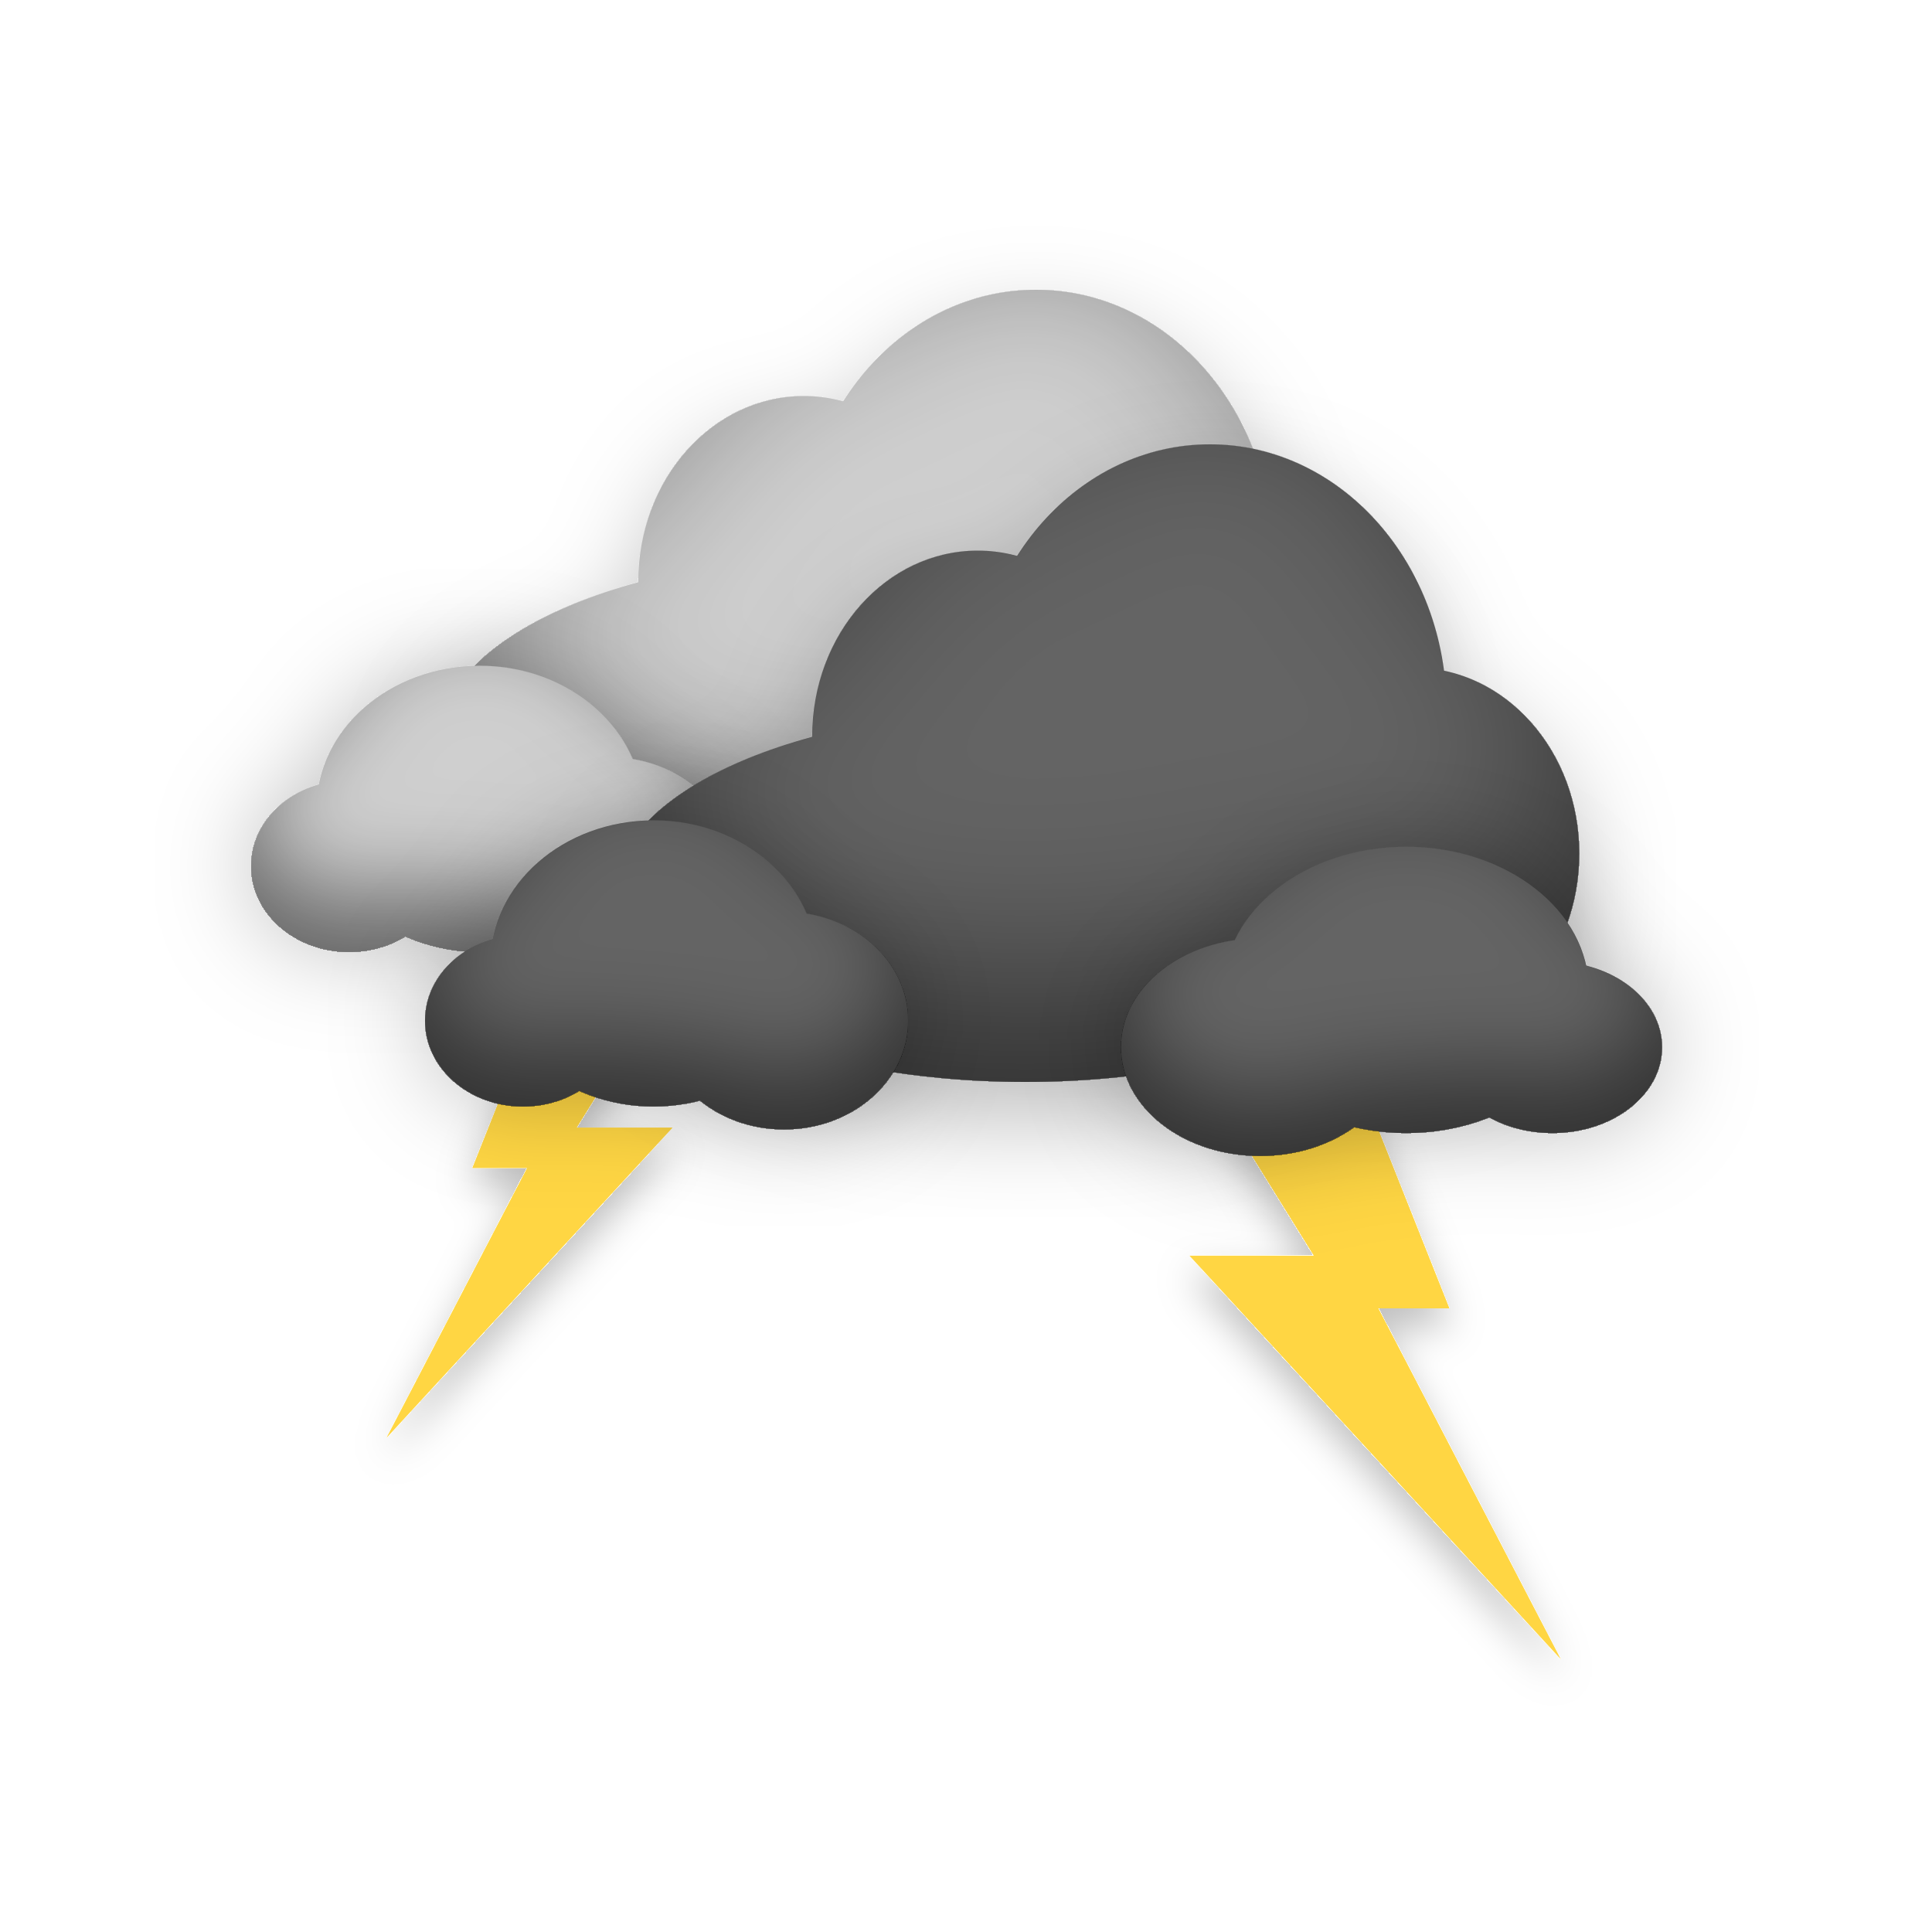
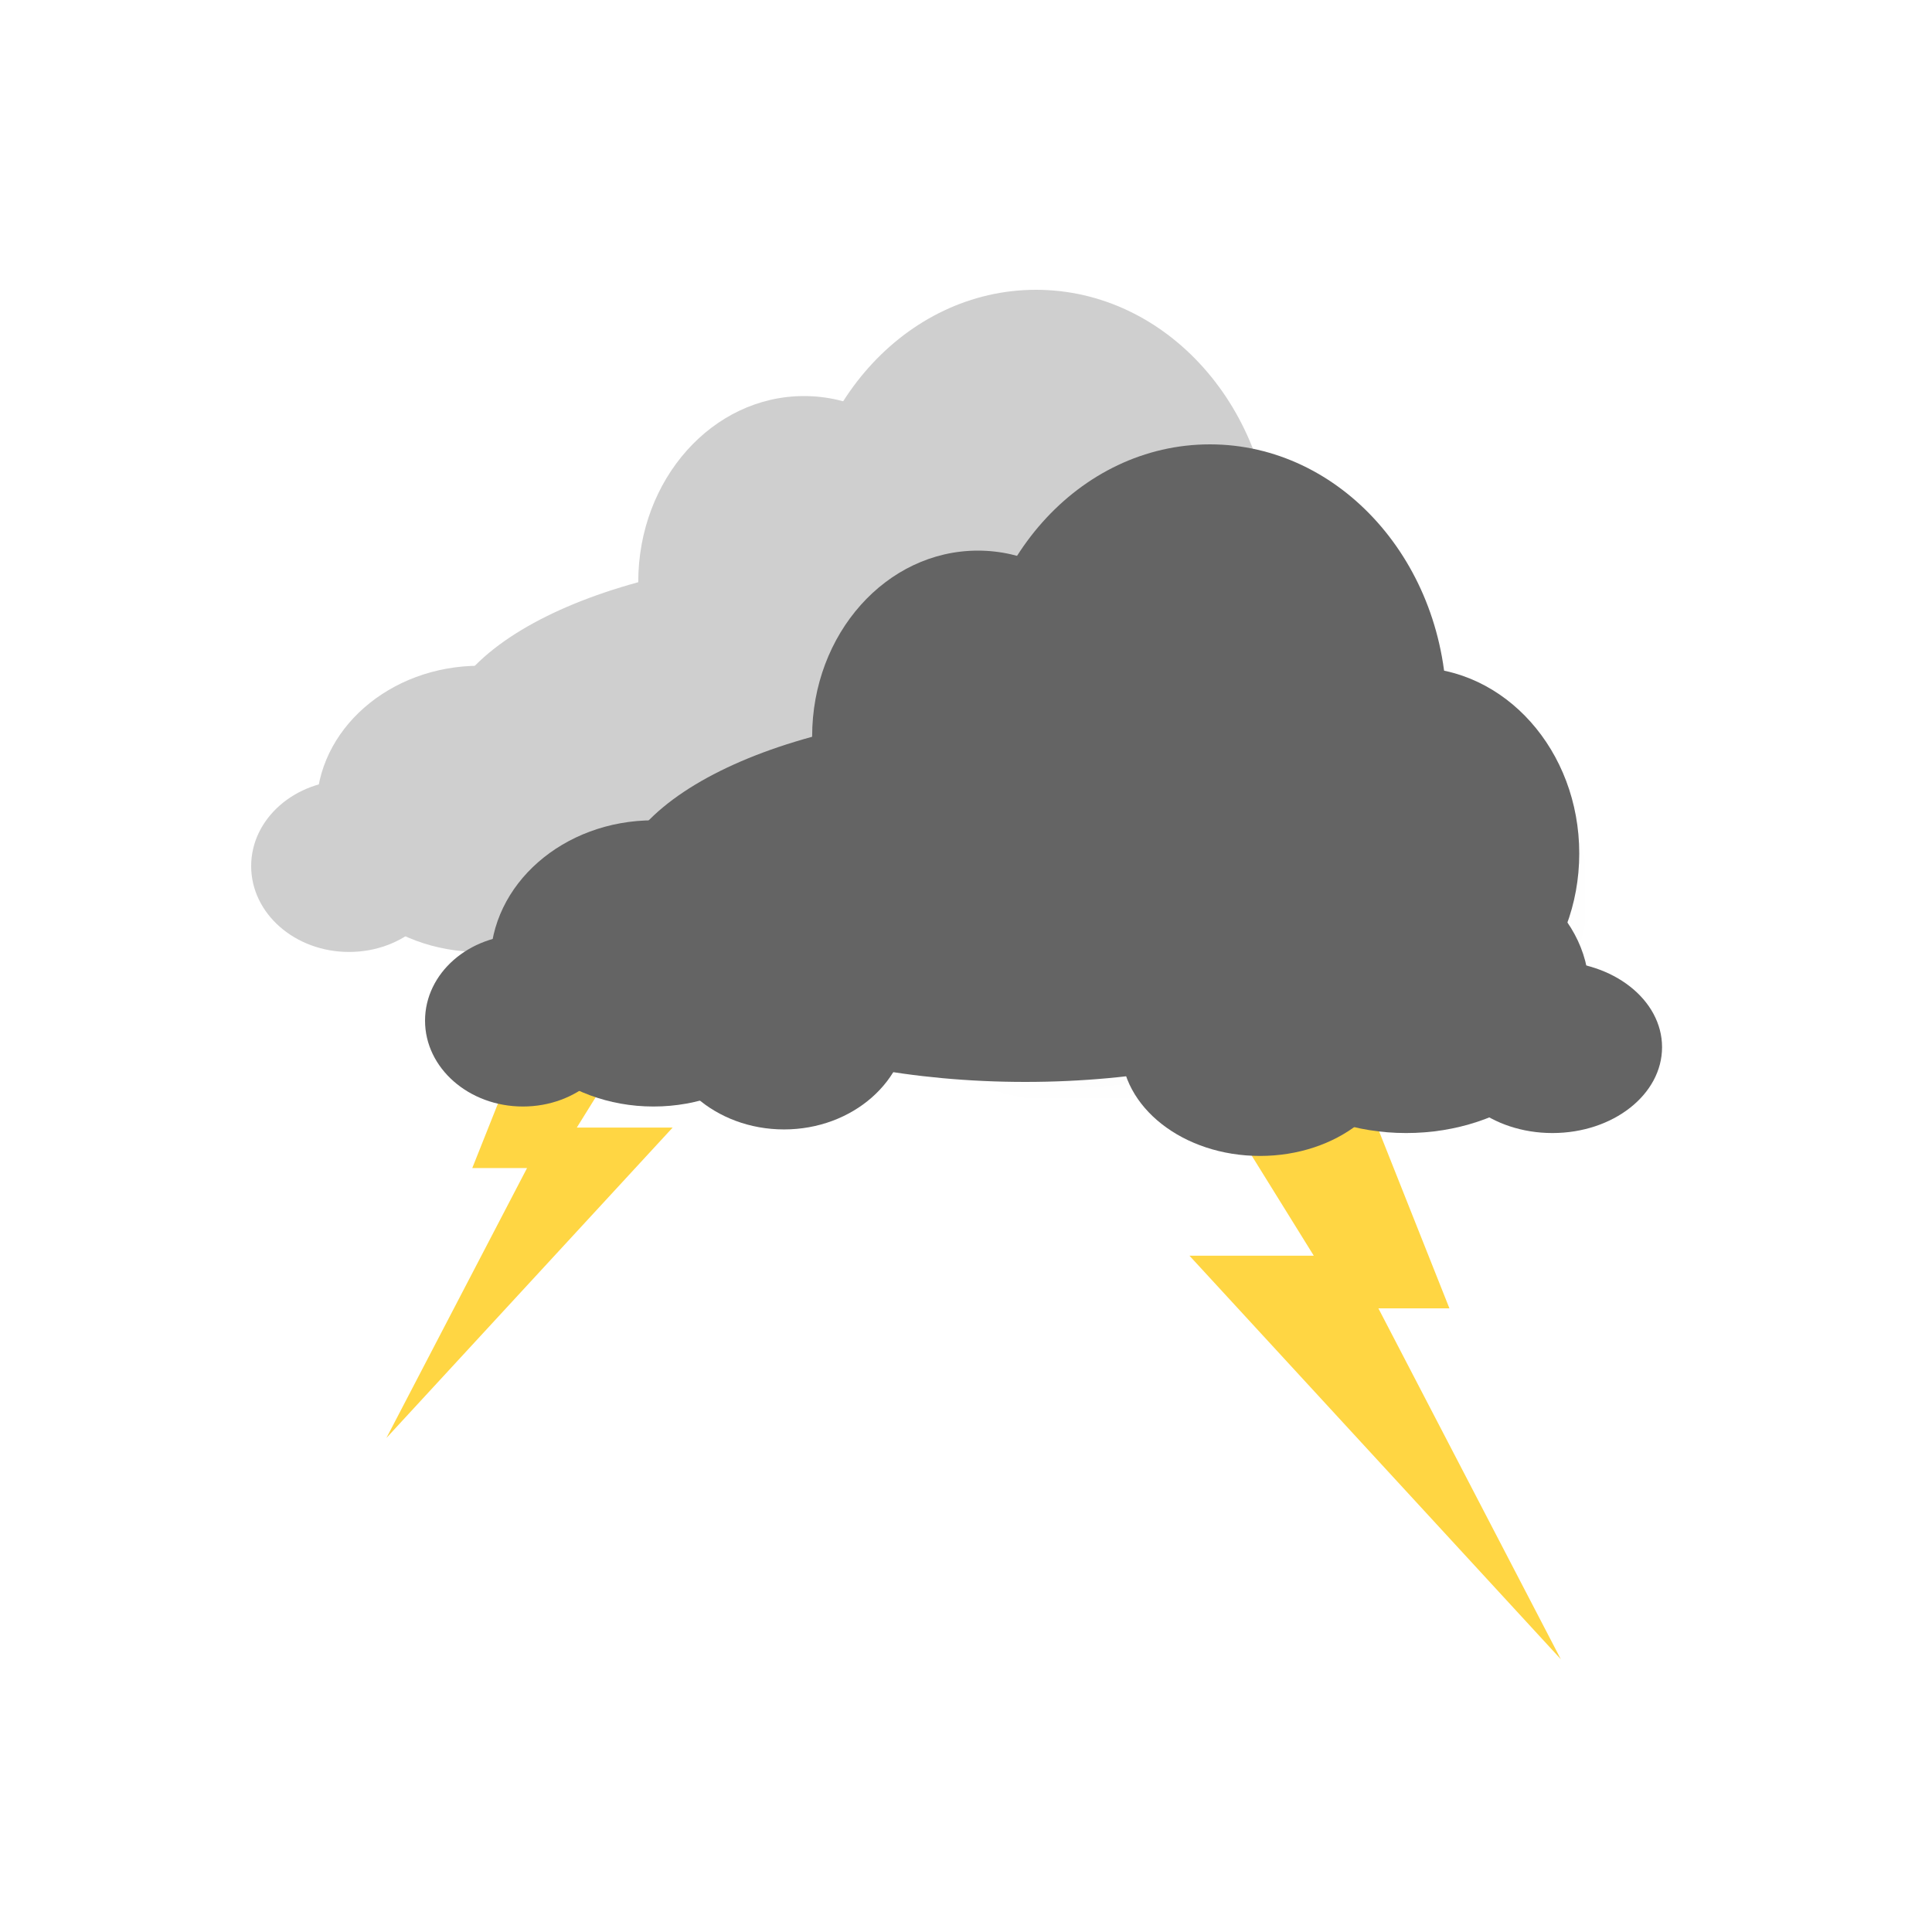
<svg xmlns="http://www.w3.org/2000/svg" width="100" height="100" viewBox="0 0 100 100" fill="none">
-   <g filter="url(#filter0_d_207_667)">
-     <path d="M24.445 60.458L29.405 48H36.298L29.856 58.362H34.817L20 74.43L27.28 60.458H24.445Z" fill="#FFD643" />
-     <path d="M75.022 67.72L68.587 51.524H59.645L68.002 64.996H61.567L80.789 85.883L71.345 67.72H75.022Z" fill="#FFD643" />
-   </g>
-   <g filter="url(#filter1_di_207_667)">
-     <path d="M65.879 28.75C65.879 36.344 60.393 42.5 53.624 42.5C46.856 42.5 41.37 36.344 41.37 28.75C41.37 21.156 46.856 15 53.624 15C60.393 15 65.879 21.156 65.879 28.75Z" fill="#CFCFCF" />
-     <path d="M72.742 36.175C72.742 41.491 68.901 45.8 64.164 45.8C59.426 45.8 55.585 41.491 55.585 36.175C55.585 30.859 59.426 26.55 64.164 26.55C68.901 26.55 72.742 30.859 72.742 36.175Z" fill="#CFCFCF" />
-     <path d="M50.193 30.125C50.193 35.441 46.352 39.75 41.615 39.75C36.877 39.75 33.036 35.441 33.036 30.125C33.036 24.809 36.877 20.5 41.615 20.5C46.352 20.5 50.193 24.809 50.193 30.125Z" fill="#CFCFCF" />
-     <path d="M65.389 38.375C65.389 43.691 55.842 48 44.066 48C32.289 48 22.742 43.691 22.742 38.375C22.742 33.059 32.289 28.75 44.066 28.75C55.842 28.75 65.389 33.059 65.389 38.375Z" fill="#CFCFCF" />
-   </g>
-   <g filter="url(#filter2_di_207_667)">
-     <path d="M38 44.829C38 47.938 35.126 50.459 31.581 50.459C28.036 50.459 25.162 47.938 25.162 44.829C25.162 41.72 28.036 39.199 31.581 39.199C35.126 39.199 38 41.72 38 44.829Z" fill="#CFCFCF" />
-     <path d="M23.135 44.829C23.135 47.283 20.866 49.273 18.068 49.273C15.269 49.273 13 47.283 13 44.829C13 42.374 15.269 40.384 18.068 40.384C20.866 40.384 23.135 42.374 23.135 44.829Z" fill="#CFCFCF" />
-     <path d="M33.27 41.866C33.27 45.957 29.489 49.273 24.824 49.273C20.16 49.273 16.378 45.957 16.378 41.866C16.378 37.775 20.16 34.459 24.824 34.459C29.489 34.459 33.27 37.775 33.27 41.866Z" fill="#CFCFCF" />
-   </g>
-   <g filter="url(#filter3_di_207_667)">
+   <path d="M24.445 60.458L29.405 48H36.298L29.856 58.362H34.817L20 74.43L27.28 60.458H24.445Z" fill="#FFD643" />
+   <path d="M75.022 67.72L68.587 51.524H59.645L68.002 64.996H61.567L80.789 85.883L71.345 67.72H75.022Z" fill="#FFD643" />
+   <path d="M65.879 28.75C65.879 36.344 60.393 42.5 53.624 42.5C46.856 42.5 41.37 36.344 41.37 28.75C41.37 21.156 46.856 15 53.624 15C60.393 15 65.879 21.156 65.879 28.75Z" fill="#CFCFCF" />
+   <path d="M72.742 36.175C72.742 41.491 68.901 45.8 64.164 45.8C59.426 45.8 55.585 41.491 55.585 36.175C55.585 30.859 59.426 26.55 64.164 26.55C68.901 26.55 72.742 30.859 72.742 36.175Z" fill="#CFCFCF" />
+   <path d="M50.193 30.125C50.193 35.441 46.352 39.75 41.615 39.75C36.877 39.75 33.036 35.441 33.036 30.125C33.036 24.809 36.877 20.5 41.615 20.5C46.352 20.5 50.193 24.809 50.193 30.125Z" fill="#CFCFCF" />
+   <path d="M65.389 38.375C65.389 43.691 55.842 48 44.066 48C32.289 48 22.742 43.691 22.742 38.375C22.742 33.059 32.289 28.75 44.066 28.75C55.842 28.75 65.389 33.059 65.389 38.375Z" fill="#CFCFCF" />
+   <path d="M38 44.829C38 47.938 35.126 50.459 31.581 50.459C28.036 50.459 25.162 47.938 25.162 44.829C25.162 41.72 28.036 39.199 31.581 39.199C35.126 39.199 38 41.72 38 44.829Z" fill="#CFCFCF" />
+   <path d="M23.135 44.829C23.135 47.283 20.866 49.273 18.068 49.273C15.269 49.273 13 47.283 13 44.829C13 42.374 15.269 40.384 18.068 40.384C20.866 40.384 23.135 42.374 23.135 44.829Z" fill="#CFCFCF" />
+   <path d="M33.27 41.866C33.27 45.957 29.489 49.273 24.824 49.273C20.16 49.273 16.378 45.957 16.378 41.866C16.378 37.775 20.16 34.459 24.824 34.459C29.489 34.459 33.27 37.775 33.27 41.866Z" fill="#CFCFCF" />
+   <g filter="url(#filter0_di_736_355)">
    <path d="M49.028 46.202C49.028 49.311 52.247 51.831 56.218 51.831C60.188 51.831 63.407 49.311 63.407 46.202C63.407 43.093 60.188 40.572 56.218 40.572C52.247 40.572 49.028 43.093 49.028 46.202Z" fill="#CFCFCF" />
    <path d="M65.677 46.202C65.677 48.657 68.218 50.646 71.353 50.646C74.487 50.646 77.028 48.657 77.028 46.202C77.028 43.747 74.487 41.758 71.353 41.758C68.218 41.758 65.677 43.747 65.677 46.202Z" fill="#CFCFCF" />
    <path d="M54.326 43.239C54.326 47.33 58.561 50.646 63.785 50.646C69.009 50.646 73.245 47.33 73.245 43.239C73.245 39.148 69.009 35.831 63.785 35.831C58.561 35.831 54.326 39.148 54.326 43.239Z" fill="#CFCFCF" />
  </g>
-   <g filter="url(#filter4_di_207_667)">
-     <path d="M74.879 36.75C74.879 44.344 69.393 50.5 62.624 50.5C55.856 50.5 50.37 44.344 50.37 36.75C50.37 29.156 55.856 23 62.624 23C69.393 23 74.879 29.156 74.879 36.75Z" fill="#646464" />
-     <path d="M81.742 44.175C81.742 49.491 77.901 53.8 73.164 53.8C68.426 53.8 64.585 49.491 64.585 44.175C64.585 38.859 68.426 34.55 73.164 34.55C77.901 34.55 81.742 38.859 81.742 44.175Z" fill="#646464" />
-     <path d="M59.193 38.125C59.193 43.441 55.352 47.75 50.615 47.75C45.877 47.75 42.036 43.441 42.036 38.125C42.036 32.809 45.877 28.5 50.615 28.5C55.352 28.5 59.193 32.809 59.193 38.125Z" fill="#646464" />
-     <path d="M74.389 46.375C74.389 51.691 64.842 56 53.066 56C41.289 56 31.742 51.691 31.742 46.375C31.742 41.059 41.289 36.75 53.066 36.75C64.842 36.75 74.389 41.059 74.389 46.375Z" fill="#646464" />
-   </g>
-   <g filter="url(#filter5_di_207_667)">
-     <path d="M47 52.829C47 55.938 44.126 58.459 40.581 58.459C37.036 58.459 34.162 55.938 34.162 52.829C34.162 49.72 37.036 47.199 40.581 47.199C44.126 47.199 47 49.72 47 52.829Z" fill="#646464" />
-     <path d="M32.135 52.829C32.135 55.283 29.866 57.273 27.068 57.273C24.269 57.273 22 55.283 22 52.829C22 50.374 24.269 48.384 27.068 48.384C29.866 48.384 32.135 50.374 32.135 52.829Z" fill="#646464" />
-     <path d="M42.27 49.866C42.27 53.957 38.489 57.273 33.824 57.273C29.16 57.273 25.378 53.957 25.378 49.866C25.378 45.775 29.16 42.459 33.824 42.459C38.489 42.459 42.27 45.775 42.27 49.866Z" fill="#646464" />
-   </g>
-   <g filter="url(#filter6_di_207_667)">
-     <path d="M58.028 54.202C58.028 57.311 61.247 59.831 65.218 59.831C69.188 59.831 72.407 57.311 72.407 54.202C72.407 51.093 69.188 48.572 65.218 48.572C61.247 48.572 58.028 51.093 58.028 54.202Z" fill="#646464" />
-     <path d="M74.677 54.202C74.677 56.657 77.218 58.646 80.353 58.646C83.487 58.646 86.028 56.657 86.028 54.202C86.028 51.747 83.487 49.758 80.353 49.758C77.218 49.758 74.677 51.747 74.677 54.202Z" fill="#646464" />
-     <path d="M63.326 51.239C63.326 55.33 67.561 58.646 72.785 58.646C78.009 58.646 82.245 55.33 82.245 51.239C82.245 47.148 78.009 43.831 72.785 43.831C67.561 43.831 63.326 47.148 63.326 51.239Z" fill="#646464" />
-   </g>
+   <path d="M74.879 36.75C74.879 44.344 69.393 50.5 62.624 50.5C55.856 50.5 50.37 44.344 50.37 36.75C50.37 29.156 55.856 23 62.624 23C69.393 23 74.879 29.156 74.879 36.75Z" fill="#646464" />
+   <path d="M81.742 44.175C81.742 49.491 77.901 53.8 73.164 53.8C68.426 53.8 64.585 49.491 64.585 44.175C64.585 38.859 68.426 34.55 73.164 34.55C77.901 34.55 81.742 38.859 81.742 44.175Z" fill="#646464" />
+   <path d="M59.193 38.125C59.193 43.441 55.352 47.75 50.615 47.75C45.877 47.75 42.036 43.441 42.036 38.125C42.036 32.809 45.877 28.5 50.615 28.5C55.352 28.5 59.193 32.809 59.193 38.125Z" fill="#646464" />
+   <path d="M74.389 46.375C74.389 51.691 64.842 56 53.066 56C41.289 56 31.742 51.691 31.742 46.375C31.742 41.059 41.289 36.75 53.066 36.75C64.842 36.75 74.389 41.059 74.389 46.375Z" fill="#646464" />
+   <path d="M47 52.829C47 55.938 44.126 58.459 40.581 58.459C37.036 58.459 34.162 55.938 34.162 52.829C34.162 49.72 37.036 47.199 40.581 47.199C44.126 47.199 47 49.72 47 52.829Z" fill="#646464" />
+   <path d="M32.135 52.829C32.135 55.283 29.866 57.273 27.068 57.273C24.269 57.273 22 55.283 22 52.829C22 50.374 24.269 48.384 27.068 48.384C29.866 48.384 32.135 50.374 32.135 52.829Z" fill="#646464" />
+   <path d="M42.27 49.866C42.27 53.957 38.489 57.273 33.824 57.273C29.16 57.273 25.378 53.957 25.378 49.866C25.378 45.775 29.16 42.459 33.824 42.459C38.489 42.459 42.27 45.775 42.27 49.866Z" fill="#646464" />
+   <path d="M58.028 54.202C58.028 57.311 61.247 59.831 65.218 59.831C69.188 59.831 72.407 57.311 72.407 54.202C72.407 51.093 69.188 48.572 65.218 48.572C61.247 48.572 58.028 51.093 58.028 54.202Z" fill="#646464" />
+   <path d="M74.677 54.202C74.677 56.657 77.218 58.646 80.353 58.646C83.487 58.646 86.028 56.657 86.028 54.202C86.028 51.747 83.487 49.758 80.353 49.758C77.218 49.758 74.677 51.747 74.677 54.202Z" fill="#646464" />
+   <path d="M63.326 51.239C63.326 55.33 67.561 58.646 72.785 58.646C78.009 58.646 82.245 55.33 82.245 51.239C82.245 47.148 78.009 43.831 72.785 43.831C67.561 43.831 63.326 47.148 63.326 51.239Z" fill="#646464" />
  <defs>
-     <filter id="filter0_d_207_667" x="18" y="47" width="64.789" height="41.883" filterUnits="userSpaceOnUse" color-interpolation-filters="sRGB">
-       <feFlood flood-opacity="0" result="BackgroundImageFix" />
-       <feColorMatrix in="SourceAlpha" type="matrix" values="0 0 0 0 0 0 0 0 0 0 0 0 0 0 0 0 0 0 127 0" result="hardAlpha" />
-       <feOffset dy="1" />
-       <feGaussianBlur stdDeviation="1" />
-       <feComposite in2="hardAlpha" operator="out" />
-       <feColorMatrix type="matrix" values="0 0 0 0 0 0 0 0 0 0 0 0 0 0 0 0 0 0 0.25 0" />
-       <feBlend mode="normal" in2="BackgroundImageFix" result="effect1_dropShadow_207_667" />
-       <feBlend mode="normal" in="SourceGraphic" in2="effect1_dropShadow_207_667" result="shape" />
-     </filter>
-     <filter id="filter1_di_207_667" x="17.742" y="10" width="60" height="45" filterUnits="userSpaceOnUse" color-interpolation-filters="sRGB">
-       <feFlood flood-opacity="0" result="BackgroundImageFix" />
-       <feColorMatrix in="SourceAlpha" type="matrix" values="0 0 0 0 0 0 0 0 0 0 0 0 0 0 0 0 0 0 127 0" result="hardAlpha" />
-       <feOffset dy="2" />
-       <feGaussianBlur stdDeviation="2.5" />
-       <feComposite in2="hardAlpha" operator="out" />
-       <feColorMatrix type="matrix" values="0 0 0 0 0 0 0 0 0 0 0 0 0 0 0 0 0 0 0.25 0" />
-       <feBlend mode="normal" in2="BackgroundImageFix" result="effect1_dropShadow_207_667" />
-       <feBlend mode="normal" in="SourceGraphic" in2="effect1_dropShadow_207_667" result="shape" />
-       <feColorMatrix in="SourceAlpha" type="matrix" values="0 0 0 0 0 0 0 0 0 0 0 0 0 0 0 0 0 0 127 0" result="hardAlpha" />
-       <feOffset dy="-5" />
-       <feGaussianBlur stdDeviation="5" />
-       <feComposite in2="hardAlpha" operator="arithmetic" k2="-1" k3="1" />
-       <feColorMatrix type="matrix" values="0 0 0 0 0 0 0 0 0 0 0 0 0 0 0 0 0 0 0.5 0" />
-       <feBlend mode="normal" in2="shape" result="effect2_innerShadow_207_667" />
-     </filter>
-     <filter id="filter2_di_207_667" x="8" y="29.459" width="35" height="26" filterUnits="userSpaceOnUse" color-interpolation-filters="sRGB">
+     <filter id="filter0_di_736_355" x="44.028" y="30.831" width="38" height="26" filterUnits="userSpaceOnUse" color-interpolation-filters="sRGB">
      <feFlood flood-opacity="0" result="BackgroundImageFix" />
      <feColorMatrix in="SourceAlpha" type="matrix" values="0 0 0 0 0 0 0 0 0 0 0 0 0 0 0 0 0 0 127 0" result="hardAlpha" />
      <feOffset />
      <feGaussianBlur stdDeviation="2.5" />
      <feComposite in2="hardAlpha" operator="out" />
      <feColorMatrix type="matrix" values="0 0 0 0 0 0 0 0 0 0 0 0 0 0 0 0 0 0 0.25 0" />
-       <feBlend mode="normal" in2="BackgroundImageFix" result="effect1_dropShadow_207_667" />
-       <feBlend mode="normal" in="SourceGraphic" in2="effect1_dropShadow_207_667" result="shape" />
+       <feBlend mode="normal" in2="BackgroundImageFix" result="effect1_dropShadow_736_355" />
+       <feBlend mode="normal" in="SourceGraphic" in2="effect1_dropShadow_736_355" result="shape" />
      <feColorMatrix in="SourceAlpha" type="matrix" values="0 0 0 0 0 0 0 0 0 0 0 0 0 0 0 0 0 0 127 0" result="hardAlpha" />
      <feOffset dy="-2.75" />
      <feGaussianBlur stdDeviation="2.5" />
      <feComposite in2="hardAlpha" operator="arithmetic" k2="-1" k3="1" />
      <feColorMatrix type="matrix" values="0 0 0 0 0 0 0 0 0 0 0 0 0 0 0 0 0 0 0.5 0" />
-       <feBlend mode="normal" in2="shape" result="effect2_innerShadow_207_667" />
-     </filter>
-     <filter id="filter3_di_207_667" x="44.028" y="30.831" width="38" height="26" filterUnits="userSpaceOnUse" color-interpolation-filters="sRGB">
-       <feFlood flood-opacity="0" result="BackgroundImageFix" />
-       <feColorMatrix in="SourceAlpha" type="matrix" values="0 0 0 0 0 0 0 0 0 0 0 0 0 0 0 0 0 0 127 0" result="hardAlpha" />
-       <feOffset />
-       <feGaussianBlur stdDeviation="2.5" />
-       <feComposite in2="hardAlpha" operator="out" />
-       <feColorMatrix type="matrix" values="0 0 0 0 0 0 0 0 0 0 0 0 0 0 0 0 0 0 0.25 0" />
-       <feBlend mode="normal" in2="BackgroundImageFix" result="effect1_dropShadow_207_667" />
-       <feBlend mode="normal" in="SourceGraphic" in2="effect1_dropShadow_207_667" result="shape" />
-       <feColorMatrix in="SourceAlpha" type="matrix" values="0 0 0 0 0 0 0 0 0 0 0 0 0 0 0 0 0 0 127 0" result="hardAlpha" />
-       <feOffset dy="-2.75" />
-       <feGaussianBlur stdDeviation="2.5" />
-       <feComposite in2="hardAlpha" operator="arithmetic" k2="-1" k3="1" />
-       <feColorMatrix type="matrix" values="0 0 0 0 0 0 0 0 0 0 0 0 0 0 0 0 0 0 0.5 0" />
-       <feBlend mode="normal" in2="shape" result="effect2_innerShadow_207_667" />
-     </filter>
-     <filter id="filter4_di_207_667" x="26.742" y="18" width="60" height="45" filterUnits="userSpaceOnUse" color-interpolation-filters="sRGB">
-       <feFlood flood-opacity="0" result="BackgroundImageFix" />
-       <feColorMatrix in="SourceAlpha" type="matrix" values="0 0 0 0 0 0 0 0 0 0 0 0 0 0 0 0 0 0 127 0" result="hardAlpha" />
-       <feOffset dy="2" />
-       <feGaussianBlur stdDeviation="2.5" />
-       <feComposite in2="hardAlpha" operator="out" />
-       <feColorMatrix type="matrix" values="0 0 0 0 0 0 0 0 0 0 0 0 0 0 0 0 0 0 0.25 0" />
-       <feBlend mode="normal" in2="BackgroundImageFix" result="effect1_dropShadow_207_667" />
-       <feBlend mode="normal" in="SourceGraphic" in2="effect1_dropShadow_207_667" result="shape" />
-       <feColorMatrix in="SourceAlpha" type="matrix" values="0 0 0 0 0 0 0 0 0 0 0 0 0 0 0 0 0 0 127 0" result="hardAlpha" />
-       <feOffset dy="-5" />
-       <feGaussianBlur stdDeviation="5" />
-       <feComposite in2="hardAlpha" operator="arithmetic" k2="-1" k3="1" />
-       <feColorMatrix type="matrix" values="0 0 0 0 0 0 0 0 0 0 0 0 0 0 0 0 0 0 0.5 0" />
-       <feBlend mode="normal" in2="shape" result="effect2_innerShadow_207_667" />
-     </filter>
-     <filter id="filter5_di_207_667" x="17" y="37.459" width="35" height="26" filterUnits="userSpaceOnUse" color-interpolation-filters="sRGB">
-       <feFlood flood-opacity="0" result="BackgroundImageFix" />
-       <feColorMatrix in="SourceAlpha" type="matrix" values="0 0 0 0 0 0 0 0 0 0 0 0 0 0 0 0 0 0 127 0" result="hardAlpha" />
-       <feOffset />
-       <feGaussianBlur stdDeviation="2.5" />
-       <feComposite in2="hardAlpha" operator="out" />
-       <feColorMatrix type="matrix" values="0 0 0 0 0 0 0 0 0 0 0 0 0 0 0 0 0 0 0.25 0" />
-       <feBlend mode="normal" in2="BackgroundImageFix" result="effect1_dropShadow_207_667" />
-       <feBlend mode="normal" in="SourceGraphic" in2="effect1_dropShadow_207_667" result="shape" />
-       <feColorMatrix in="SourceAlpha" type="matrix" values="0 0 0 0 0 0 0 0 0 0 0 0 0 0 0 0 0 0 127 0" result="hardAlpha" />
-       <feOffset dy="-2.75" />
-       <feGaussianBlur stdDeviation="2.5" />
-       <feComposite in2="hardAlpha" operator="arithmetic" k2="-1" k3="1" />
-       <feColorMatrix type="matrix" values="0 0 0 0 0 0 0 0 0 0 0 0 0 0 0 0 0 0 0.5 0" />
-       <feBlend mode="normal" in2="shape" result="effect2_innerShadow_207_667" />
-     </filter>
-     <filter id="filter6_di_207_667" x="53.028" y="38.831" width="38" height="26" filterUnits="userSpaceOnUse" color-interpolation-filters="sRGB">
-       <feFlood flood-opacity="0" result="BackgroundImageFix" />
-       <feColorMatrix in="SourceAlpha" type="matrix" values="0 0 0 0 0 0 0 0 0 0 0 0 0 0 0 0 0 0 127 0" result="hardAlpha" />
-       <feOffset />
-       <feGaussianBlur stdDeviation="2.5" />
-       <feComposite in2="hardAlpha" operator="out" />
-       <feColorMatrix type="matrix" values="0 0 0 0 0 0 0 0 0 0 0 0 0 0 0 0 0 0 0.25 0" />
-       <feBlend mode="normal" in2="BackgroundImageFix" result="effect1_dropShadow_207_667" />
-       <feBlend mode="normal" in="SourceGraphic" in2="effect1_dropShadow_207_667" result="shape" />
-       <feColorMatrix in="SourceAlpha" type="matrix" values="0 0 0 0 0 0 0 0 0 0 0 0 0 0 0 0 0 0 127 0" result="hardAlpha" />
-       <feOffset dy="-2.75" />
-       <feGaussianBlur stdDeviation="2.5" />
-       <feComposite in2="hardAlpha" operator="arithmetic" k2="-1" k3="1" />
-       <feColorMatrix type="matrix" values="0 0 0 0 0 0 0 0 0 0 0 0 0 0 0 0 0 0 0.5 0" />
-       <feBlend mode="normal" in2="shape" result="effect2_innerShadow_207_667" />
+       <feBlend mode="normal" in2="shape" result="effect2_innerShadow_736_355" />
    </filter>
  </defs>
</svg>
